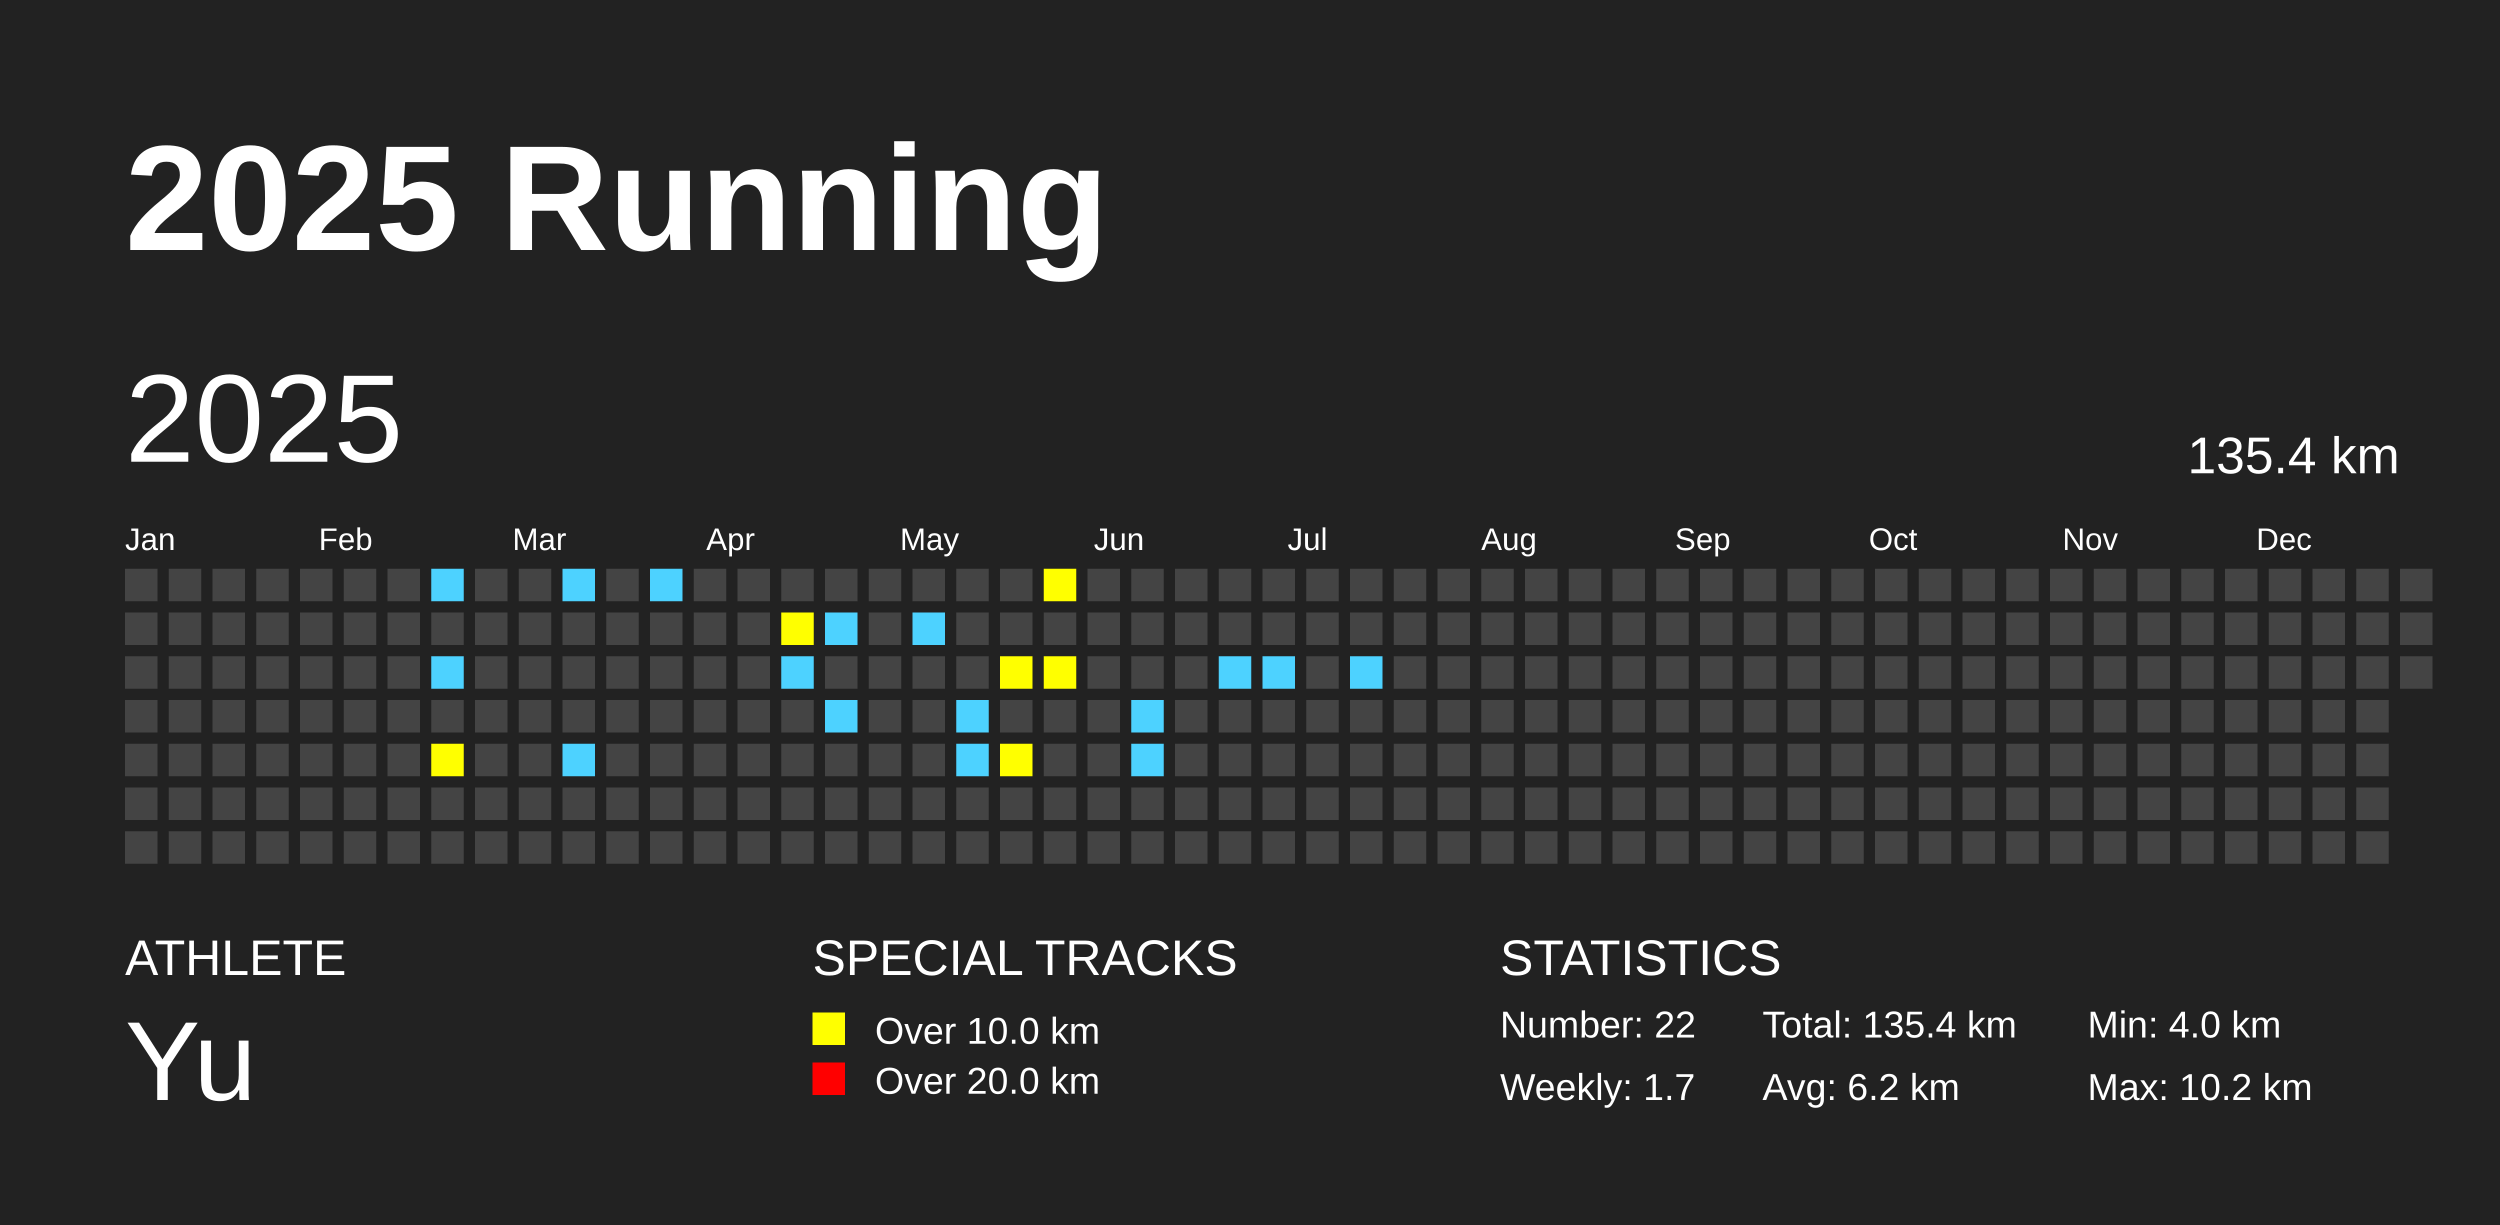
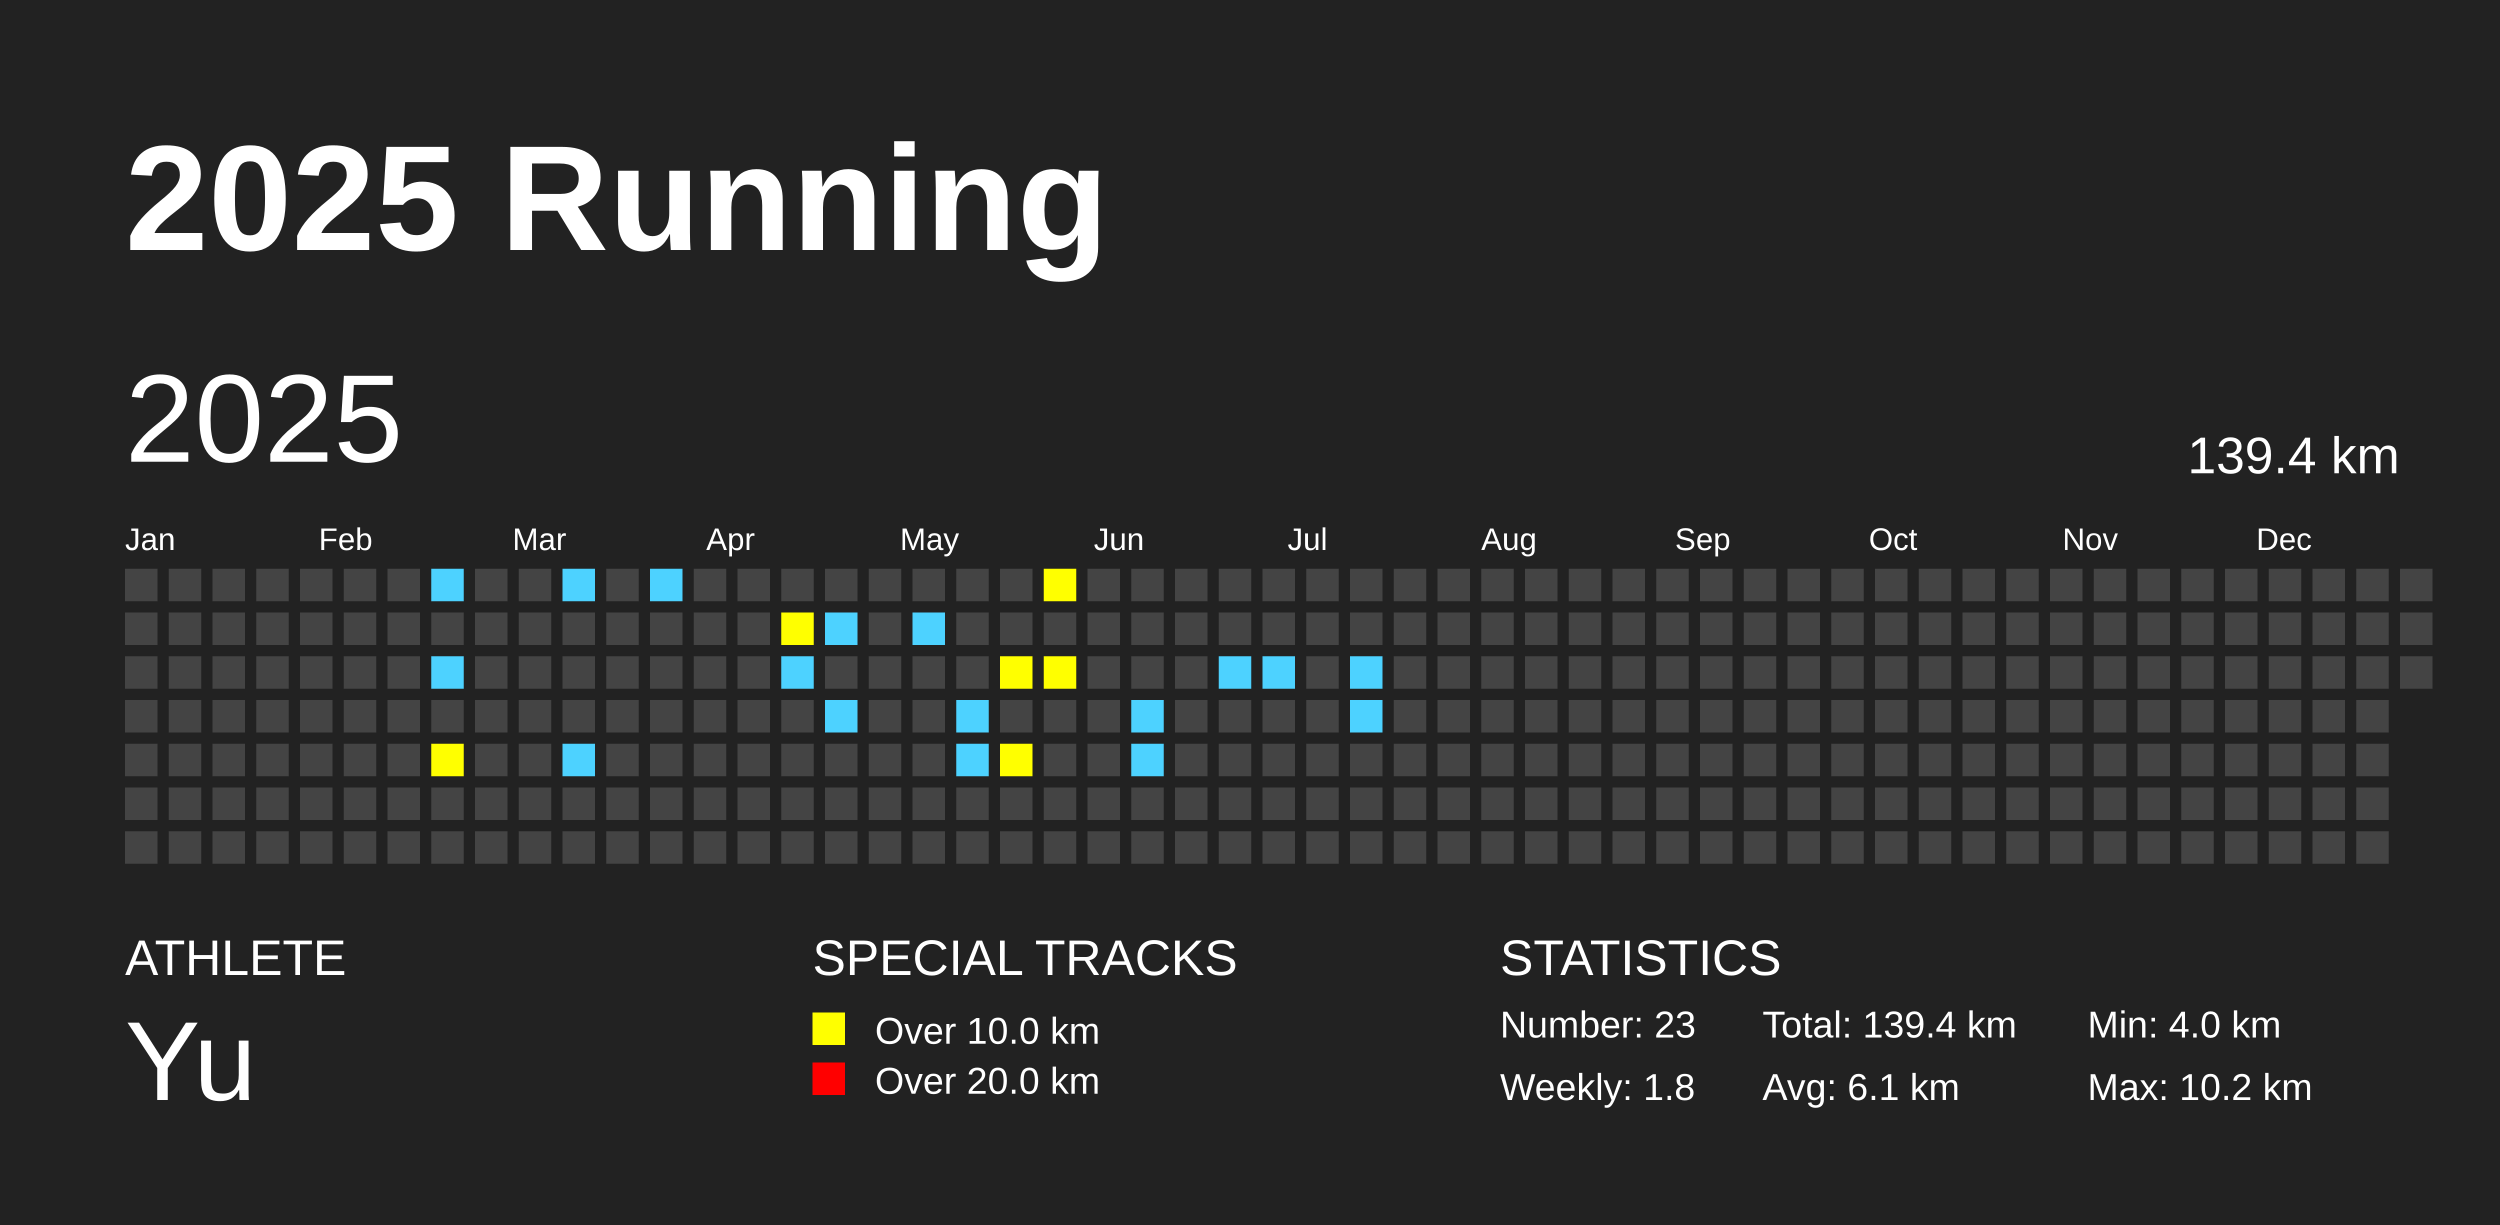
<svg xmlns="http://www.w3.org/2000/svg" baseProfile="full" height="98mm" version="1.1" viewBox="0,0,200,98" width="200mm">
  <defs />
  <rect fill="#222222" height="98" width="200" x="0" y="0" />
  <text fill="#FFFFFF" style="font-size:12px; font-family:Arial; font-weight:bold;" x="10" y="20">2025 Running</text>
  <text fill="#FFFFFF" style="font-size:4px; font-family:Arial" x="10" y="78">ATHLETE</text>
  <text fill="#FFFFFF" style="font-size:9px; font-family:Arial" x="10" y="88">Yu</text>
  <text fill="#FFFFFF" style="font-size:4px; font-family:Arial" x="65" y="78">SPECIAL TRACKS</text>
  <rect fill="yellow" height="2.6" width="2.6" x="65" y="81" />
  <text fill="#FFFFFF" style="font-size:3px; font-family:Arial" x="70" y="83.5">Over 10.0 km</text>
  <rect fill="red" height="2.6" width="2.6" x="65" y="85" />
  <text fill="#FFFFFF" style="font-size:3px; font-family:Arial" x="70" y="87.5">Over 20.0 km</text>
  <text fill="#FFFFFF" style="font-size:4px; font-family:Arial" x="120" y="78">STATISTICS</text>
-   <text fill="#FFFFFF" style="font-size:3px; font-family:Arial" x="120" y="83">Number: 22</text>
-   <text fill="#FFFFFF" style="font-size:3px; font-family:Arial" x="120" y="88">Weekly: 1.7</text>
-   <text fill="#FFFFFF" style="font-size:3px; font-family:Arial" x="141" y="83">Total: 135.4 km</text>
-   <text fill="#FFFFFF" style="font-size:3px; font-family:Arial" x="141" y="88">Avg: 6.2 km</text>
+   <text fill="#FFFFFF" style="font-size:3px; font-family:Arial" x="120" y="83">Number: 23</text>
+   <text fill="#FFFFFF" style="font-size:3px; font-family:Arial" x="120" y="88">Weekly: 1.8</text>
+   <text fill="#FFFFFF" style="font-size:3px; font-family:Arial" x="141" y="83">Total: 139.4 km</text>
+   <text fill="#FFFFFF" style="font-size:3px; font-family:Arial" x="141" y="88">Avg: 6.1 km</text>
  <text fill="#FFFFFF" style="font-size:3px; font-family:Arial" x="167" y="83">Min: 4.0 km</text>
  <text fill="#FFFFFF" style="font-size:3px; font-family:Arial" x="167" y="88">Max: 10.2 km</text>
  <text dominant-baseline="hanging" fill="#FFFFFF" style="font-size:10.0px; font-family:Arial;" x="10" y="30">2025</text>
-   <text dominant-baseline="hanging" fill="#FFFFFF" style="font-size:4.125px; font-family:Arial;" x="175" y="35">135.4 km</text>
+   <text dominant-baseline="hanging" fill="#FFFFFF" style="font-size:4.125px; font-family:Arial;" x="175" y="35">139.4 km</text>
  <text fill="#FFFFFF" style="font-size:2.5px; font-family:Arial" x="10.0" y="44">Jan</text>
  <text fill="#FFFFFF" style="font-size:2.5px; font-family:Arial" x="25.5" y="44">Feb</text>
  <text fill="#FFFFFF" style="font-size:2.5px; font-family:Arial" x="41.0" y="44">Mar</text>
  <text fill="#FFFFFF" style="font-size:2.5px; font-family:Arial" x="56.5" y="44">Apr</text>
  <text fill="#FFFFFF" style="font-size:2.5px; font-family:Arial" x="72.0" y="44">May</text>
  <text fill="#FFFFFF" style="font-size:2.5px; font-family:Arial" x="87.5" y="44">Jun</text>
  <text fill="#FFFFFF" style="font-size:2.5px; font-family:Arial" x="103.0" y="44">Jul</text>
  <text fill="#FFFFFF" style="font-size:2.5px; font-family:Arial" x="118.5" y="44">Aug</text>
  <text fill="#FFFFFF" style="font-size:2.5px; font-family:Arial" x="134.0" y="44">Sep</text>
  <text fill="#FFFFFF" style="font-size:2.5px; font-family:Arial" x="149.5" y="44">Oct</text>
  <text fill="#FFFFFF" style="font-size:2.5px; font-family:Arial" x="165.0" y="44">Nov</text>
  <text fill="#FFFFFF" style="font-size:2.5px; font-family:Arial" x="180.5" y="44">Dec</text>
  <rect fill="#444444" height="2.6" width="2.6" x="10.0" y="45.5" />
  <rect fill="#444444" height="2.6" width="2.6" x="10.0" y="49.0" />
  <rect fill="#444444" height="2.6" width="2.6" x="10.0" y="52.5" />
  <rect fill="#444444" height="2.6" width="2.6" x="10.0" y="56.0" />
  <rect fill="#444444" height="2.6" width="2.6" x="10.0" y="59.5" />
  <rect fill="#444444" height="2.6" width="2.6" x="10.0" y="63.0" />
  <rect fill="#444444" height="2.6" width="2.6" x="10.0" y="66.5" />
  <rect fill="#444444" height="2.6" width="2.6" x="13.5" y="45.5" />
  <rect fill="#444444" height="2.6" width="2.6" x="13.5" y="49.0" />
  <rect fill="#444444" height="2.6" width="2.6" x="13.5" y="52.5" />
  <rect fill="#444444" height="2.6" width="2.6" x="13.5" y="56.0" />
  <rect fill="#444444" height="2.6" width="2.6" x="13.5" y="59.5" />
  <rect fill="#444444" height="2.6" width="2.6" x="13.5" y="63.0" />
  <rect fill="#444444" height="2.6" width="2.6" x="13.5" y="66.5" />
  <rect fill="#444444" height="2.6" width="2.6" x="17.0" y="45.5" />
  <rect fill="#444444" height="2.6" width="2.6" x="17.0" y="49.0" />
  <rect fill="#444444" height="2.6" width="2.6" x="17.0" y="52.5" />
  <rect fill="#444444" height="2.6" width="2.6" x="17.0" y="56.0" />
  <rect fill="#444444" height="2.6" width="2.6" x="17.0" y="59.5" />
  <rect fill="#444444" height="2.6" width="2.6" x="17.0" y="63.0" />
  <rect fill="#444444" height="2.6" width="2.6" x="17.0" y="66.5" />
  <rect fill="#444444" height="2.6" width="2.6" x="20.5" y="45.5" />
  <rect fill="#444444" height="2.6" width="2.6" x="20.5" y="49.0" />
  <rect fill="#444444" height="2.6" width="2.6" x="20.5" y="52.5" />
  <rect fill="#444444" height="2.6" width="2.6" x="20.5" y="56.0" />
  <rect fill="#444444" height="2.6" width="2.6" x="20.5" y="59.5" />
  <rect fill="#444444" height="2.6" width="2.6" x="20.5" y="63.0" />
  <rect fill="#444444" height="2.6" width="2.6" x="20.5" y="66.5" />
  <rect fill="#444444" height="2.6" width="2.6" x="24.0" y="45.5" />
  <rect fill="#444444" height="2.6" width="2.6" x="24.0" y="49.0" />
  <rect fill="#444444" height="2.6" width="2.6" x="24.0" y="52.5" />
  <rect fill="#444444" height="2.6" width="2.6" x="24.0" y="56.0" />
  <rect fill="#444444" height="2.6" width="2.6" x="24.0" y="59.5" />
  <rect fill="#444444" height="2.6" width="2.6" x="24.0" y="63.0" />
  <rect fill="#444444" height="2.6" width="2.6" x="24.0" y="66.5" />
  <rect fill="#444444" height="2.6" width="2.6" x="27.5" y="45.5" />
  <rect fill="#444444" height="2.6" width="2.6" x="27.5" y="49.0" />
  <rect fill="#444444" height="2.6" width="2.6" x="27.5" y="52.5" />
  <rect fill="#444444" height="2.6" width="2.6" x="27.5" y="56.0" />
  <rect fill="#444444" height="2.6" width="2.6" x="27.5" y="59.5" />
  <rect fill="#444444" height="2.6" width="2.6" x="27.5" y="63.0" />
  <rect fill="#444444" height="2.6" width="2.6" x="27.5" y="66.5" />
  <rect fill="#444444" height="2.6" width="2.6" x="31.0" y="45.5" />
  <rect fill="#444444" height="2.6" width="2.6" x="31.0" y="49.0" />
  <rect fill="#444444" height="2.6" width="2.6" x="31.0" y="52.5" />
  <rect fill="#444444" height="2.6" width="2.6" x="31.0" y="56.0" />
  <rect fill="#444444" height="2.6" width="2.6" x="31.0" y="59.5" />
  <rect fill="#444444" height="2.6" width="2.6" x="31.0" y="63.0" />
  <rect fill="#444444" height="2.6" width="2.6" x="31.0" y="66.5" />
  <rect fill="#4DD2FF" height="2.6" width="2.6" x="34.5" y="45.5" />
  <rect fill="#444444" height="2.6" width="2.6" x="34.5" y="49.0" />
  <rect fill="#4DD2FF" height="2.6" width="2.6" x="34.5" y="52.5" />
  <rect fill="#444444" height="2.6" width="2.6" x="34.5" y="56.0" />
  <rect fill="yellow" height="2.6" width="2.6" x="34.5" y="59.5" />
  <rect fill="#444444" height="2.6" width="2.6" x="34.5" y="63.0" />
  <rect fill="#444444" height="2.6" width="2.6" x="34.5" y="66.5" />
  <rect fill="#444444" height="2.6" width="2.6" x="38.0" y="45.5" />
  <rect fill="#444444" height="2.6" width="2.6" x="38.0" y="49.0" />
  <rect fill="#444444" height="2.6" width="2.6" x="38.0" y="52.5" />
  <rect fill="#444444" height="2.6" width="2.6" x="38.0" y="56.0" />
  <rect fill="#444444" height="2.6" width="2.6" x="38.0" y="59.5" />
  <rect fill="#444444" height="2.6" width="2.6" x="38.0" y="63.0" />
  <rect fill="#444444" height="2.6" width="2.6" x="38.0" y="66.5" />
  <rect fill="#444444" height="2.6" width="2.6" x="41.5" y="45.5" />
  <rect fill="#444444" height="2.6" width="2.6" x="41.5" y="49.0" />
  <rect fill="#444444" height="2.6" width="2.6" x="41.5" y="52.5" />
  <rect fill="#444444" height="2.6" width="2.6" x="41.5" y="56.0" />
  <rect fill="#444444" height="2.6" width="2.6" x="41.5" y="59.5" />
  <rect fill="#444444" height="2.6" width="2.6" x="41.5" y="63.0" />
  <rect fill="#444444" height="2.6" width="2.6" x="41.5" y="66.5" />
  <rect fill="#4DD2FF" height="2.6" width="2.6" x="45.0" y="45.5" />
  <rect fill="#444444" height="2.6" width="2.6" x="45.0" y="49.0" />
  <rect fill="#444444" height="2.6" width="2.6" x="45.0" y="52.5" />
  <rect fill="#444444" height="2.6" width="2.6" x="45.0" y="56.0" />
  <rect fill="#4DD2FF" height="2.6" width="2.6" x="45.0" y="59.5" />
  <rect fill="#444444" height="2.6" width="2.6" x="45.0" y="63.0" />
  <rect fill="#444444" height="2.6" width="2.6" x="45.0" y="66.5" />
  <rect fill="#444444" height="2.6" width="2.6" x="48.5" y="45.5" />
  <rect fill="#444444" height="2.6" width="2.6" x="48.5" y="49.0" />
  <rect fill="#444444" height="2.6" width="2.6" x="48.5" y="52.5" />
  <rect fill="#444444" height="2.6" width="2.6" x="48.5" y="56.0" />
  <rect fill="#444444" height="2.6" width="2.6" x="48.5" y="59.5" />
  <rect fill="#444444" height="2.6" width="2.6" x="48.5" y="63.0" />
  <rect fill="#444444" height="2.6" width="2.6" x="48.5" y="66.5" />
  <rect fill="#4DD2FF" height="2.6" width="2.6" x="52.0" y="45.5" />
  <rect fill="#444444" height="2.6" width="2.6" x="52.0" y="49.0" />
  <rect fill="#444444" height="2.6" width="2.6" x="52.0" y="52.5" />
  <rect fill="#444444" height="2.6" width="2.6" x="52.0" y="56.0" />
  <rect fill="#444444" height="2.6" width="2.6" x="52.0" y="59.5" />
  <rect fill="#444444" height="2.6" width="2.6" x="52.0" y="63.0" />
  <rect fill="#444444" height="2.6" width="2.6" x="52.0" y="66.5" />
  <rect fill="#444444" height="2.6" width="2.6" x="55.5" y="45.5" />
  <rect fill="#444444" height="2.6" width="2.6" x="55.5" y="49.0" />
  <rect fill="#444444" height="2.6" width="2.6" x="55.5" y="52.5" />
  <rect fill="#444444" height="2.6" width="2.6" x="55.5" y="56.0" />
  <rect fill="#444444" height="2.6" width="2.6" x="55.5" y="59.5" />
  <rect fill="#444444" height="2.6" width="2.6" x="55.5" y="63.0" />
  <rect fill="#444444" height="2.6" width="2.6" x="55.5" y="66.5" />
  <rect fill="#444444" height="2.6" width="2.6" x="59.0" y="45.5" />
  <rect fill="#444444" height="2.6" width="2.6" x="59.0" y="49.0" />
  <rect fill="#444444" height="2.6" width="2.6" x="59.0" y="52.5" />
  <rect fill="#444444" height="2.6" width="2.6" x="59.0" y="56.0" />
  <rect fill="#444444" height="2.6" width="2.6" x="59.0" y="59.5" />
  <rect fill="#444444" height="2.6" width="2.6" x="59.0" y="63.0" />
  <rect fill="#444444" height="2.6" width="2.6" x="59.0" y="66.5" />
  <rect fill="#444444" height="2.6" width="2.6" x="62.5" y="45.5" />
  <rect fill="yellow" height="2.6" width="2.6" x="62.5" y="49.0" />
  <rect fill="#4DD2FF" height="2.6" width="2.6" x="62.5" y="52.5" />
  <rect fill="#444444" height="2.6" width="2.6" x="62.5" y="56.0" />
  <rect fill="#444444" height="2.6" width="2.6" x="62.5" y="59.5" />
  <rect fill="#444444" height="2.6" width="2.6" x="62.5" y="63.0" />
  <rect fill="#444444" height="2.6" width="2.6" x="62.5" y="66.5" />
  <rect fill="#444444" height="2.6" width="2.6" x="66.0" y="45.5" />
  <rect fill="#4DD2FF" height="2.6" width="2.6" x="66.0" y="49.0" />
  <rect fill="#444444" height="2.6" width="2.6" x="66.0" y="52.5" />
  <rect fill="#4DD2FF" height="2.6" width="2.6" x="66.0" y="56.0" />
  <rect fill="#444444" height="2.6" width="2.6" x="66.0" y="59.5" />
  <rect fill="#444444" height="2.6" width="2.6" x="66.0" y="63.0" />
  <rect fill="#444444" height="2.6" width="2.6" x="66.0" y="66.5" />
  <rect fill="#444444" height="2.6" width="2.6" x="69.5" y="45.5" />
  <rect fill="#444444" height="2.6" width="2.6" x="69.5" y="49.0" />
  <rect fill="#444444" height="2.6" width="2.6" x="69.5" y="52.5" />
  <rect fill="#444444" height="2.6" width="2.6" x="69.5" y="56.0" />
  <rect fill="#444444" height="2.6" width="2.6" x="69.5" y="59.5" />
  <rect fill="#444444" height="2.6" width="2.6" x="69.5" y="63.0" />
  <rect fill="#444444" height="2.6" width="2.6" x="69.5" y="66.5" />
  <rect fill="#444444" height="2.6" width="2.6" x="73.0" y="45.5" />
  <rect fill="#4DD2FF" height="2.6" width="2.6" x="73.0" y="49.0" />
  <rect fill="#444444" height="2.6" width="2.6" x="73.0" y="52.5" />
  <rect fill="#444444" height="2.6" width="2.6" x="73.0" y="56.0" />
  <rect fill="#444444" height="2.6" width="2.6" x="73.0" y="59.5" />
  <rect fill="#444444" height="2.6" width="2.6" x="73.0" y="63.0" />
  <rect fill="#444444" height="2.6" width="2.6" x="73.0" y="66.5" />
  <rect fill="#444444" height="2.6" width="2.6" x="76.5" y="45.5" />
  <rect fill="#444444" height="2.6" width="2.6" x="76.5" y="49.0" />
  <rect fill="#444444" height="2.6" width="2.6" x="76.5" y="52.5" />
  <rect fill="#4DD2FF" height="2.6" width="2.6" x="76.5" y="56.0" />
  <rect fill="#4DD2FF" height="2.6" width="2.6" x="76.5" y="59.5" />
  <rect fill="#444444" height="2.6" width="2.6" x="76.5" y="63.0" />
  <rect fill="#444444" height="2.6" width="2.6" x="76.5" y="66.5" />
  <rect fill="#444444" height="2.6" width="2.6" x="80.0" y="45.5" />
  <rect fill="#444444" height="2.6" width="2.6" x="80.0" y="49.0" />
  <rect fill="yellow" height="2.6" width="2.6" x="80.0" y="52.5" />
  <rect fill="#444444" height="2.6" width="2.6" x="80.0" y="56.0" />
  <rect fill="yellow" height="2.6" width="2.6" x="80.0" y="59.5" />
  <rect fill="#444444" height="2.6" width="2.6" x="80.0" y="63.0" />
  <rect fill="#444444" height="2.6" width="2.6" x="80.0" y="66.5" />
  <rect fill="yellow" height="2.6" width="2.6" x="83.5" y="45.5" />
  <rect fill="#444444" height="2.6" width="2.6" x="83.5" y="49.0" />
  <rect fill="yellow" height="2.6" width="2.6" x="83.5" y="52.5" />
  <rect fill="#444444" height="2.6" width="2.6" x="83.5" y="56.0" />
  <rect fill="#444444" height="2.6" width="2.6" x="83.5" y="59.5" />
  <rect fill="#444444" height="2.6" width="2.6" x="83.5" y="63.0" />
  <rect fill="#444444" height="2.6" width="2.6" x="83.5" y="66.5" />
  <rect fill="#444444" height="2.6" width="2.6" x="87.0" y="45.5" />
  <rect fill="#444444" height="2.6" width="2.6" x="87.0" y="49.0" />
  <rect fill="#444444" height="2.6" width="2.6" x="87.0" y="52.5" />
  <rect fill="#444444" height="2.6" width="2.6" x="87.0" y="56.0" />
  <rect fill="#444444" height="2.6" width="2.6" x="87.0" y="59.5" />
  <rect fill="#444444" height="2.6" width="2.6" x="87.0" y="63.0" />
  <rect fill="#444444" height="2.6" width="2.6" x="87.0" y="66.5" />
  <rect fill="#444444" height="2.6" width="2.6" x="90.5" y="45.5" />
  <rect fill="#444444" height="2.6" width="2.6" x="90.5" y="49.0" />
  <rect fill="#444444" height="2.6" width="2.6" x="90.5" y="52.5" />
  <rect fill="#4DD2FF" height="2.6" width="2.6" x="90.5" y="56.0" />
  <rect fill="#4DD2FF" height="2.6" width="2.6" x="90.5" y="59.5" />
  <rect fill="#444444" height="2.6" width="2.6" x="90.5" y="63.0" />
  <rect fill="#444444" height="2.6" width="2.6" x="90.5" y="66.5" />
  <rect fill="#444444" height="2.6" width="2.6" x="94.0" y="45.5" />
  <rect fill="#444444" height="2.6" width="2.6" x="94.0" y="49.0" />
  <rect fill="#444444" height="2.6" width="2.6" x="94.0" y="52.5" />
  <rect fill="#444444" height="2.6" width="2.6" x="94.0" y="56.0" />
  <rect fill="#444444" height="2.6" width="2.6" x="94.0" y="59.5" />
  <rect fill="#444444" height="2.6" width="2.6" x="94.0" y="63.0" />
  <rect fill="#444444" height="2.6" width="2.6" x="94.0" y="66.5" />
  <rect fill="#444444" height="2.6" width="2.6" x="97.5" y="45.5" />
  <rect fill="#444444" height="2.6" width="2.6" x="97.5" y="49.0" />
  <rect fill="#4DD2FF" height="2.6" width="2.6" x="97.5" y="52.5" />
  <rect fill="#444444" height="2.6" width="2.6" x="97.5" y="56.0" />
  <rect fill="#444444" height="2.6" width="2.6" x="97.5" y="59.5" />
  <rect fill="#444444" height="2.6" width="2.6" x="97.5" y="63.0" />
  <rect fill="#444444" height="2.6" width="2.6" x="97.5" y="66.5" />
  <rect fill="#444444" height="2.6" width="2.6" x="101.0" y="45.5" />
  <rect fill="#444444" height="2.6" width="2.6" x="101.0" y="49.0" />
  <rect fill="#4DD2FF" height="2.6" width="2.6" x="101.0" y="52.5" />
  <rect fill="#444444" height="2.6" width="2.6" x="101.0" y="56.0" />
  <rect fill="#444444" height="2.6" width="2.6" x="101.0" y="59.5" />
  <rect fill="#444444" height="2.6" width="2.6" x="101.0" y="63.0" />
  <rect fill="#444444" height="2.6" width="2.6" x="101.0" y="66.5" />
  <rect fill="#444444" height="2.6" width="2.6" x="104.5" y="45.5" />
  <rect fill="#444444" height="2.6" width="2.6" x="104.5" y="49.0" />
  <rect fill="#444444" height="2.6" width="2.6" x="104.5" y="52.5" />
  <rect fill="#444444" height="2.6" width="2.6" x="104.5" y="56.0" />
  <rect fill="#444444" height="2.6" width="2.6" x="104.5" y="59.5" />
  <rect fill="#444444" height="2.6" width="2.6" x="104.5" y="63.0" />
  <rect fill="#444444" height="2.6" width="2.6" x="104.5" y="66.5" />
  <rect fill="#444444" height="2.6" width="2.6" x="108.0" y="45.5" />
  <rect fill="#444444" height="2.6" width="2.6" x="108.0" y="49.0" />
  <rect fill="#4DD2FF" height="2.6" width="2.6" x="108.0" y="52.5" />
-   <rect fill="#444444" height="2.6" width="2.6" x="108.0" y="56.0" />
+   <rect fill="#4DD2FF" height="2.6" width="2.6" x="108.0" y="56.0" />
  <rect fill="#444444" height="2.6" width="2.6" x="108.0" y="59.5" />
  <rect fill="#444444" height="2.6" width="2.6" x="108.0" y="63.0" />
  <rect fill="#444444" height="2.6" width="2.6" x="108.0" y="66.5" />
  <rect fill="#444444" height="2.6" width="2.6" x="111.5" y="45.5" />
  <rect fill="#444444" height="2.6" width="2.6" x="111.5" y="49.0" />
  <rect fill="#444444" height="2.6" width="2.6" x="111.5" y="52.5" />
  <rect fill="#444444" height="2.6" width="2.6" x="111.5" y="56.0" />
  <rect fill="#444444" height="2.6" width="2.6" x="111.5" y="59.5" />
  <rect fill="#444444" height="2.6" width="2.6" x="111.5" y="63.0" />
  <rect fill="#444444" height="2.6" width="2.6" x="111.5" y="66.5" />
  <rect fill="#444444" height="2.6" width="2.6" x="115.0" y="45.5" />
  <rect fill="#444444" height="2.6" width="2.6" x="115.0" y="49.0" />
  <rect fill="#444444" height="2.6" width="2.6" x="115.0" y="52.5" />
  <rect fill="#444444" height="2.6" width="2.6" x="115.0" y="56.0" />
  <rect fill="#444444" height="2.6" width="2.6" x="115.0" y="59.5" />
  <rect fill="#444444" height="2.6" width="2.6" x="115.0" y="63.0" />
  <rect fill="#444444" height="2.6" width="2.6" x="115.0" y="66.5" />
  <rect fill="#444444" height="2.6" width="2.6" x="118.5" y="45.5" />
  <rect fill="#444444" height="2.6" width="2.6" x="118.5" y="49.0" />
  <rect fill="#444444" height="2.6" width="2.6" x="118.5" y="52.5" />
  <rect fill="#444444" height="2.6" width="2.6" x="118.5" y="56.0" />
  <rect fill="#444444" height="2.6" width="2.6" x="118.5" y="59.5" />
  <rect fill="#444444" height="2.6" width="2.6" x="118.5" y="63.0" />
  <rect fill="#444444" height="2.6" width="2.6" x="118.5" y="66.5" />
  <rect fill="#444444" height="2.6" width="2.6" x="122.0" y="45.5" />
  <rect fill="#444444" height="2.6" width="2.6" x="122.0" y="49.0" />
  <rect fill="#444444" height="2.6" width="2.6" x="122.0" y="52.5" />
  <rect fill="#444444" height="2.6" width="2.6" x="122.0" y="56.0" />
  <rect fill="#444444" height="2.6" width="2.6" x="122.0" y="59.5" />
  <rect fill="#444444" height="2.6" width="2.6" x="122.0" y="63.0" />
  <rect fill="#444444" height="2.6" width="2.6" x="122.0" y="66.5" />
  <rect fill="#444444" height="2.6" width="2.6" x="125.5" y="45.5" />
  <rect fill="#444444" height="2.6" width="2.6" x="125.5" y="49.0" />
  <rect fill="#444444" height="2.6" width="2.6" x="125.5" y="52.5" />
  <rect fill="#444444" height="2.6" width="2.6" x="125.5" y="56.0" />
  <rect fill="#444444" height="2.6" width="2.6" x="125.5" y="59.5" />
  <rect fill="#444444" height="2.6" width="2.6" x="125.5" y="63.0" />
  <rect fill="#444444" height="2.6" width="2.6" x="125.5" y="66.5" />
  <rect fill="#444444" height="2.6" width="2.6" x="129.0" y="45.5" />
  <rect fill="#444444" height="2.6" width="2.6" x="129.0" y="49.0" />
  <rect fill="#444444" height="2.6" width="2.6" x="129.0" y="52.5" />
  <rect fill="#444444" height="2.6" width="2.6" x="129.0" y="56.0" />
  <rect fill="#444444" height="2.6" width="2.6" x="129.0" y="59.5" />
  <rect fill="#444444" height="2.6" width="2.6" x="129.0" y="63.0" />
  <rect fill="#444444" height="2.6" width="2.6" x="129.0" y="66.5" />
  <rect fill="#444444" height="2.6" width="2.6" x="132.5" y="45.5" />
  <rect fill="#444444" height="2.6" width="2.6" x="132.5" y="49.0" />
  <rect fill="#444444" height="2.6" width="2.6" x="132.5" y="52.5" />
  <rect fill="#444444" height="2.6" width="2.6" x="132.5" y="56.0" />
  <rect fill="#444444" height="2.6" width="2.6" x="132.5" y="59.5" />
  <rect fill="#444444" height="2.6" width="2.6" x="132.5" y="63.0" />
  <rect fill="#444444" height="2.6" width="2.6" x="132.5" y="66.5" />
  <rect fill="#444444" height="2.6" width="2.6" x="136.0" y="45.5" />
  <rect fill="#444444" height="2.6" width="2.6" x="136.0" y="49.0" />
  <rect fill="#444444" height="2.6" width="2.6" x="136.0" y="52.5" />
  <rect fill="#444444" height="2.6" width="2.6" x="136.0" y="56.0" />
  <rect fill="#444444" height="2.6" width="2.6" x="136.0" y="59.5" />
  <rect fill="#444444" height="2.6" width="2.6" x="136.0" y="63.0" />
  <rect fill="#444444" height="2.6" width="2.6" x="136.0" y="66.5" />
  <rect fill="#444444" height="2.6" width="2.6" x="139.5" y="45.5" />
  <rect fill="#444444" height="2.6" width="2.6" x="139.5" y="49.0" />
  <rect fill="#444444" height="2.6" width="2.6" x="139.5" y="52.5" />
  <rect fill="#444444" height="2.6" width="2.6" x="139.5" y="56.0" />
  <rect fill="#444444" height="2.6" width="2.6" x="139.5" y="59.5" />
  <rect fill="#444444" height="2.6" width="2.6" x="139.5" y="63.0" />
  <rect fill="#444444" height="2.6" width="2.6" x="139.5" y="66.5" />
  <rect fill="#444444" height="2.6" width="2.6" x="143.0" y="45.5" />
  <rect fill="#444444" height="2.6" width="2.6" x="143.0" y="49.0" />
  <rect fill="#444444" height="2.6" width="2.6" x="143.0" y="52.5" />
  <rect fill="#444444" height="2.6" width="2.6" x="143.0" y="56.0" />
  <rect fill="#444444" height="2.6" width="2.6" x="143.0" y="59.5" />
  <rect fill="#444444" height="2.6" width="2.6" x="143.0" y="63.0" />
  <rect fill="#444444" height="2.6" width="2.6" x="143.0" y="66.5" />
  <rect fill="#444444" height="2.6" width="2.6" x="146.5" y="45.5" />
  <rect fill="#444444" height="2.6" width="2.6" x="146.5" y="49.0" />
  <rect fill="#444444" height="2.6" width="2.6" x="146.5" y="52.5" />
  <rect fill="#444444" height="2.6" width="2.6" x="146.5" y="56.0" />
  <rect fill="#444444" height="2.6" width="2.6" x="146.5" y="59.5" />
  <rect fill="#444444" height="2.6" width="2.6" x="146.5" y="63.0" />
  <rect fill="#444444" height="2.6" width="2.6" x="146.5" y="66.5" />
  <rect fill="#444444" height="2.6" width="2.6" x="150.0" y="45.5" />
  <rect fill="#444444" height="2.6" width="2.6" x="150.0" y="49.0" />
  <rect fill="#444444" height="2.6" width="2.6" x="150.0" y="52.5" />
  <rect fill="#444444" height="2.6" width="2.6" x="150.0" y="56.0" />
  <rect fill="#444444" height="2.6" width="2.6" x="150.0" y="59.5" />
  <rect fill="#444444" height="2.6" width="2.6" x="150.0" y="63.0" />
  <rect fill="#444444" height="2.6" width="2.6" x="150.0" y="66.5" />
  <rect fill="#444444" height="2.6" width="2.6" x="153.5" y="45.5" />
  <rect fill="#444444" height="2.6" width="2.6" x="153.5" y="49.0" />
  <rect fill="#444444" height="2.6" width="2.6" x="153.5" y="52.5" />
  <rect fill="#444444" height="2.6" width="2.6" x="153.5" y="56.0" />
  <rect fill="#444444" height="2.6" width="2.6" x="153.5" y="59.5" />
  <rect fill="#444444" height="2.6" width="2.6" x="153.5" y="63.0" />
  <rect fill="#444444" height="2.6" width="2.6" x="153.5" y="66.5" />
  <rect fill="#444444" height="2.6" width="2.6" x="157.0" y="45.5" />
  <rect fill="#444444" height="2.6" width="2.6" x="157.0" y="49.0" />
  <rect fill="#444444" height="2.6" width="2.6" x="157.0" y="52.5" />
  <rect fill="#444444" height="2.6" width="2.6" x="157.0" y="56.0" />
  <rect fill="#444444" height="2.6" width="2.6" x="157.0" y="59.5" />
  <rect fill="#444444" height="2.6" width="2.6" x="157.0" y="63.0" />
  <rect fill="#444444" height="2.6" width="2.6" x="157.0" y="66.5" />
  <rect fill="#444444" height="2.6" width="2.6" x="160.5" y="45.5" />
  <rect fill="#444444" height="2.6" width="2.6" x="160.5" y="49.0" />
  <rect fill="#444444" height="2.6" width="2.6" x="160.5" y="52.5" />
  <rect fill="#444444" height="2.6" width="2.6" x="160.5" y="56.0" />
  <rect fill="#444444" height="2.6" width="2.6" x="160.5" y="59.5" />
  <rect fill="#444444" height="2.6" width="2.6" x="160.5" y="63.0" />
  <rect fill="#444444" height="2.6" width="2.6" x="160.5" y="66.5" />
  <rect fill="#444444" height="2.6" width="2.6" x="164.0" y="45.5" />
  <rect fill="#444444" height="2.6" width="2.6" x="164.0" y="49.0" />
  <rect fill="#444444" height="2.6" width="2.6" x="164.0" y="52.5" />
  <rect fill="#444444" height="2.6" width="2.6" x="164.0" y="56.0" />
  <rect fill="#444444" height="2.6" width="2.6" x="164.0" y="59.5" />
  <rect fill="#444444" height="2.6" width="2.6" x="164.0" y="63.0" />
  <rect fill="#444444" height="2.6" width="2.6" x="164.0" y="66.5" />
  <rect fill="#444444" height="2.6" width="2.6" x="167.5" y="45.5" />
  <rect fill="#444444" height="2.6" width="2.6" x="167.5" y="49.0" />
  <rect fill="#444444" height="2.6" width="2.6" x="167.5" y="52.5" />
  <rect fill="#444444" height="2.6" width="2.6" x="167.5" y="56.0" />
  <rect fill="#444444" height="2.6" width="2.6" x="167.5" y="59.5" />
  <rect fill="#444444" height="2.6" width="2.6" x="167.5" y="63.0" />
  <rect fill="#444444" height="2.6" width="2.6" x="167.5" y="66.5" />
  <rect fill="#444444" height="2.6" width="2.6" x="171.0" y="45.5" />
  <rect fill="#444444" height="2.6" width="2.6" x="171.0" y="49.0" />
  <rect fill="#444444" height="2.6" width="2.6" x="171.0" y="52.5" />
  <rect fill="#444444" height="2.6" width="2.6" x="171.0" y="56.0" />
  <rect fill="#444444" height="2.6" width="2.6" x="171.0" y="59.5" />
  <rect fill="#444444" height="2.6" width="2.6" x="171.0" y="63.0" />
  <rect fill="#444444" height="2.6" width="2.6" x="171.0" y="66.5" />
  <rect fill="#444444" height="2.6" width="2.6" x="174.5" y="45.5" />
  <rect fill="#444444" height="2.6" width="2.6" x="174.5" y="49.0" />
  <rect fill="#444444" height="2.6" width="2.6" x="174.5" y="52.5" />
  <rect fill="#444444" height="2.6" width="2.6" x="174.5" y="56.0" />
  <rect fill="#444444" height="2.6" width="2.6" x="174.5" y="59.5" />
  <rect fill="#444444" height="2.6" width="2.6" x="174.5" y="63.0" />
  <rect fill="#444444" height="2.6" width="2.6" x="174.5" y="66.5" />
  <rect fill="#444444" height="2.6" width="2.6" x="178.0" y="45.5" />
  <rect fill="#444444" height="2.6" width="2.6" x="178.0" y="49.0" />
  <rect fill="#444444" height="2.6" width="2.6" x="178.0" y="52.5" />
  <rect fill="#444444" height="2.6" width="2.6" x="178.0" y="56.0" />
  <rect fill="#444444" height="2.6" width="2.6" x="178.0" y="59.5" />
  <rect fill="#444444" height="2.6" width="2.6" x="178.0" y="63.0" />
  <rect fill="#444444" height="2.6" width="2.6" x="178.0" y="66.5" />
  <rect fill="#444444" height="2.6" width="2.6" x="181.5" y="45.5" />
  <rect fill="#444444" height="2.6" width="2.6" x="181.5" y="49.0" />
  <rect fill="#444444" height="2.6" width="2.6" x="181.5" y="52.5" />
  <rect fill="#444444" height="2.6" width="2.6" x="181.5" y="56.0" />
  <rect fill="#444444" height="2.6" width="2.6" x="181.5" y="59.5" />
  <rect fill="#444444" height="2.6" width="2.6" x="181.5" y="63.0" />
  <rect fill="#444444" height="2.6" width="2.6" x="181.5" y="66.5" />
  <rect fill="#444444" height="2.6" width="2.6" x="185.0" y="45.5" />
  <rect fill="#444444" height="2.6" width="2.6" x="185.0" y="49.0" />
  <rect fill="#444444" height="2.6" width="2.6" x="185.0" y="52.5" />
  <rect fill="#444444" height="2.6" width="2.6" x="185.0" y="56.0" />
  <rect fill="#444444" height="2.6" width="2.6" x="185.0" y="59.5" />
  <rect fill="#444444" height="2.6" width="2.6" x="185.0" y="63.0" />
  <rect fill="#444444" height="2.6" width="2.6" x="185.0" y="66.5" />
  <rect fill="#444444" height="2.6" width="2.6" x="188.5" y="45.5" />
  <rect fill="#444444" height="2.6" width="2.6" x="188.5" y="49.0" />
  <rect fill="#444444" height="2.6" width="2.6" x="188.5" y="52.5" />
  <rect fill="#444444" height="2.6" width="2.6" x="188.5" y="56.0" />
  <rect fill="#444444" height="2.6" width="2.6" x="188.5" y="59.5" />
  <rect fill="#444444" height="2.6" width="2.6" x="188.5" y="63.0" />
  <rect fill="#444444" height="2.6" width="2.6" x="188.5" y="66.5" />
  <rect fill="#444444" height="2.6" width="2.6" x="192.0" y="45.5" />
  <rect fill="#444444" height="2.6" width="2.6" x="192.0" y="49.0" />
  <rect fill="#444444" height="2.6" width="2.6" x="192.0" y="52.5" />
</svg>
